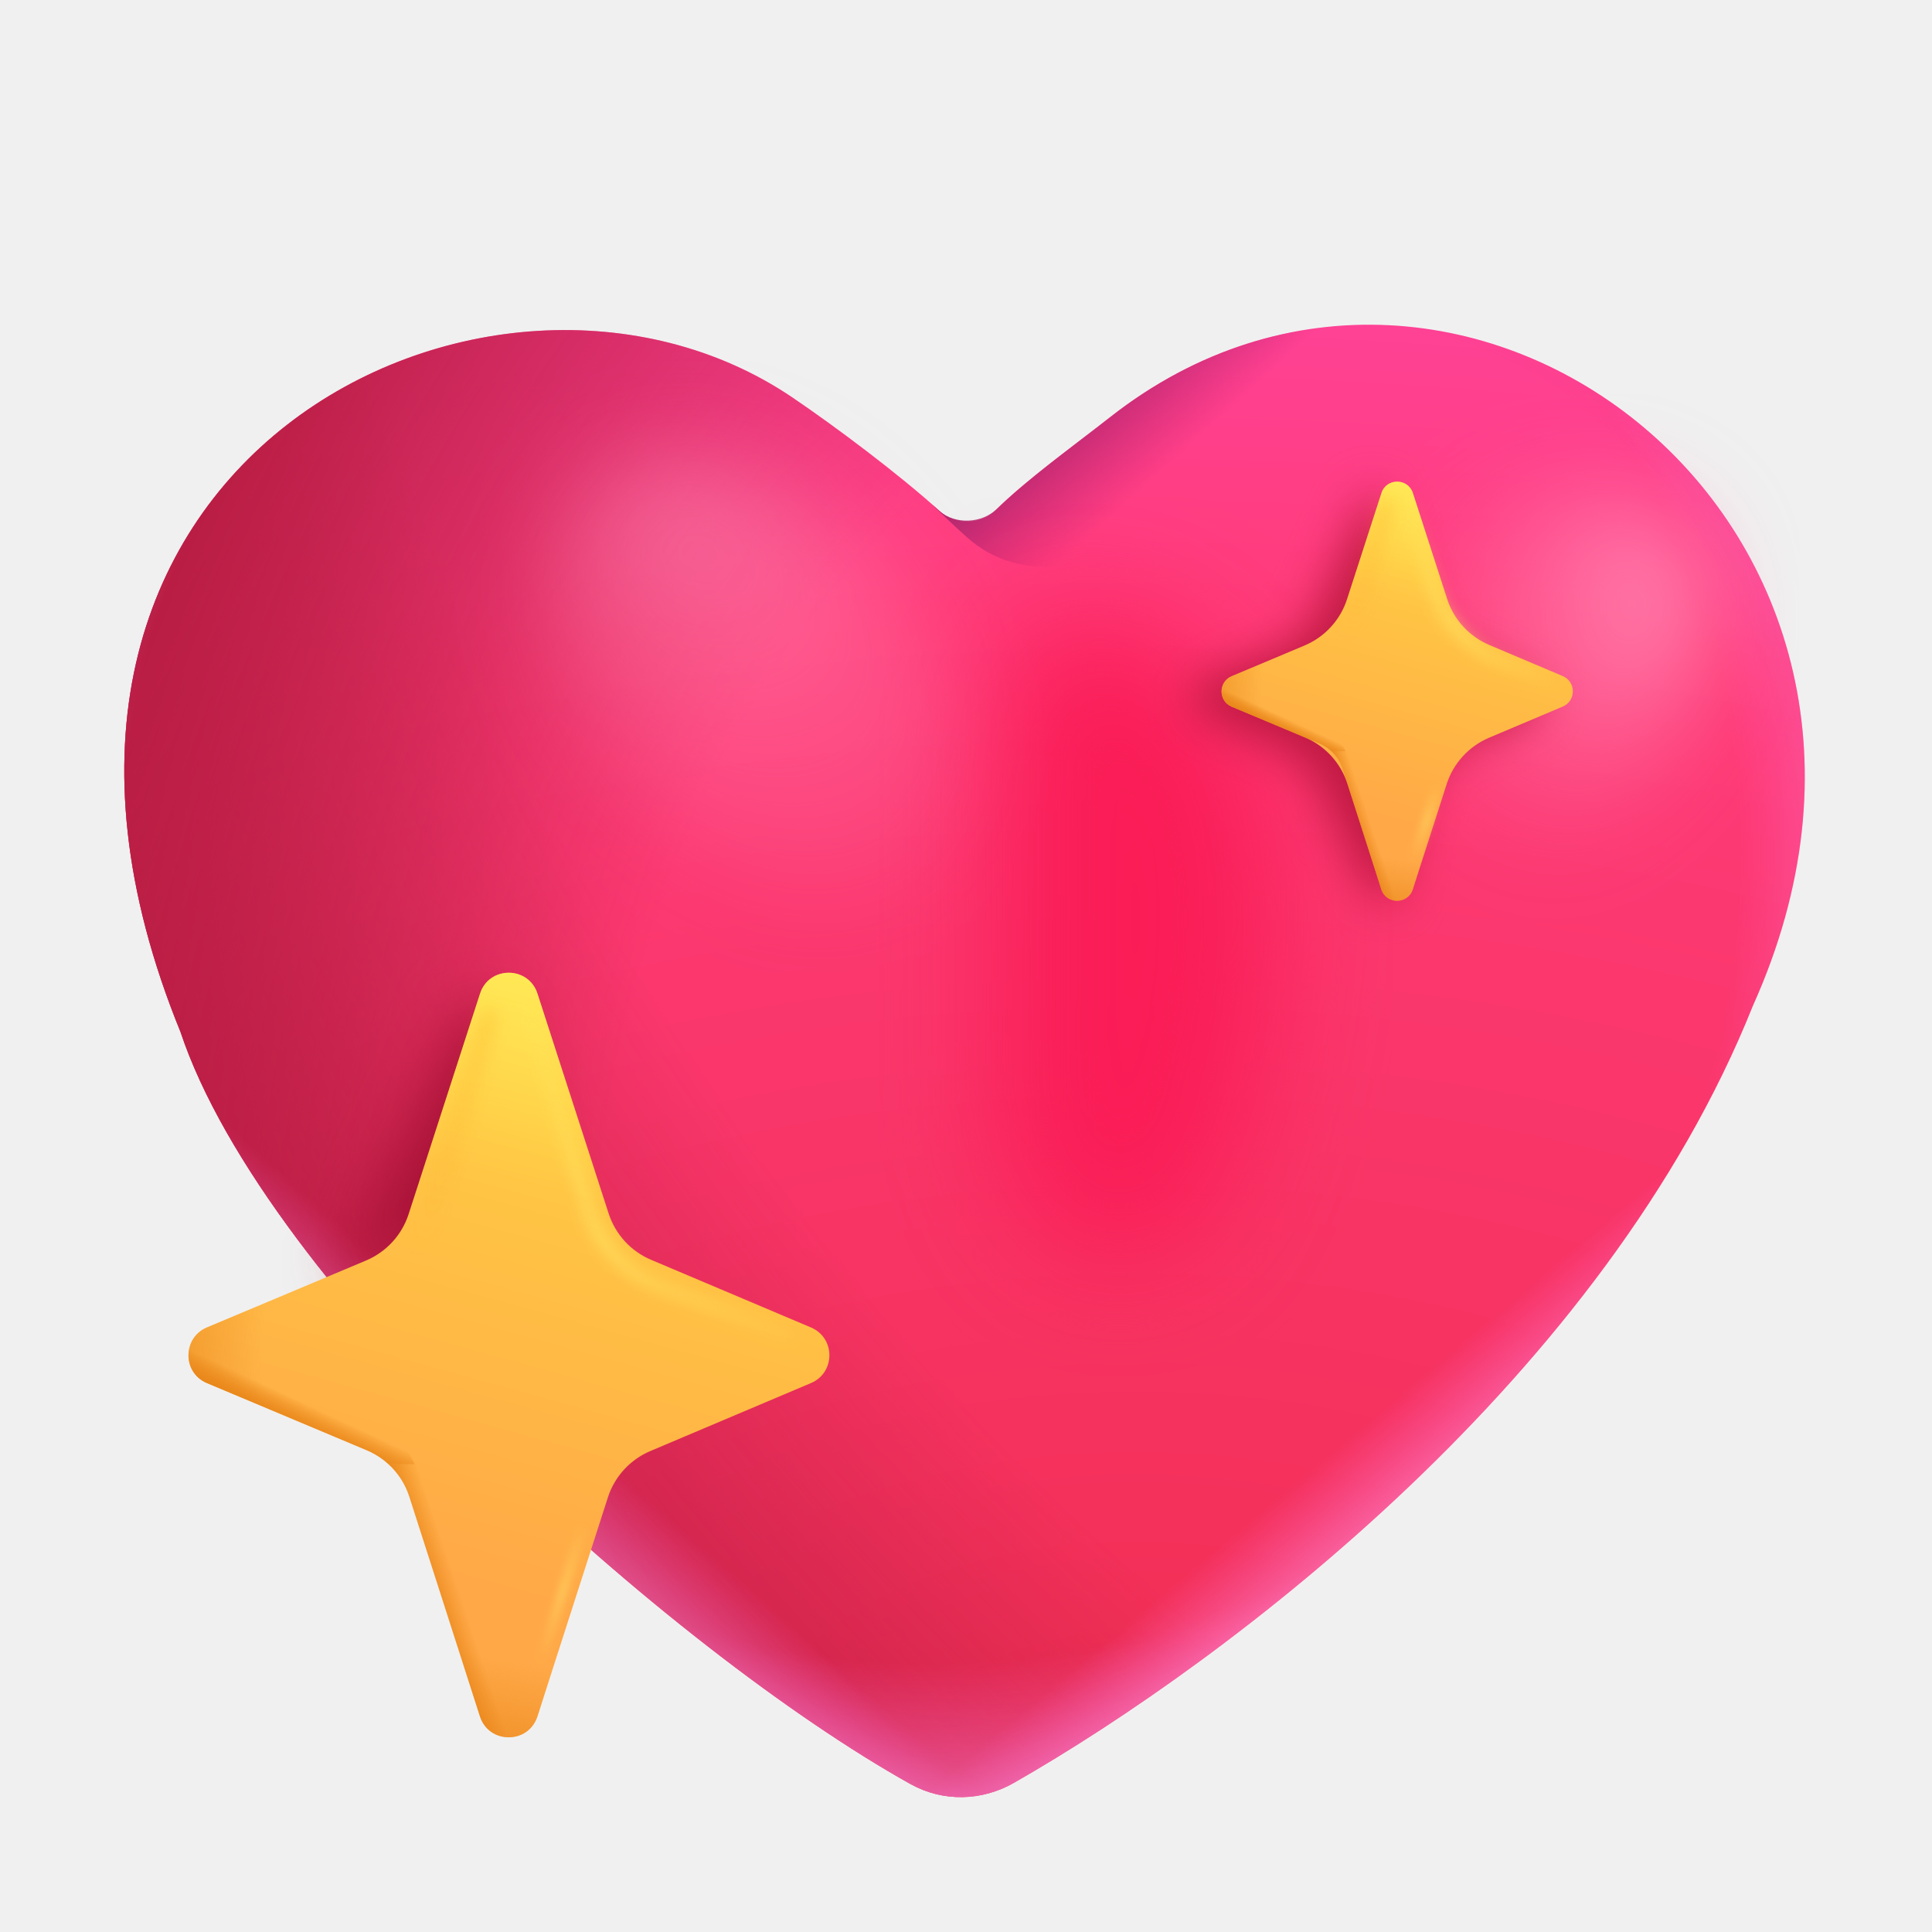
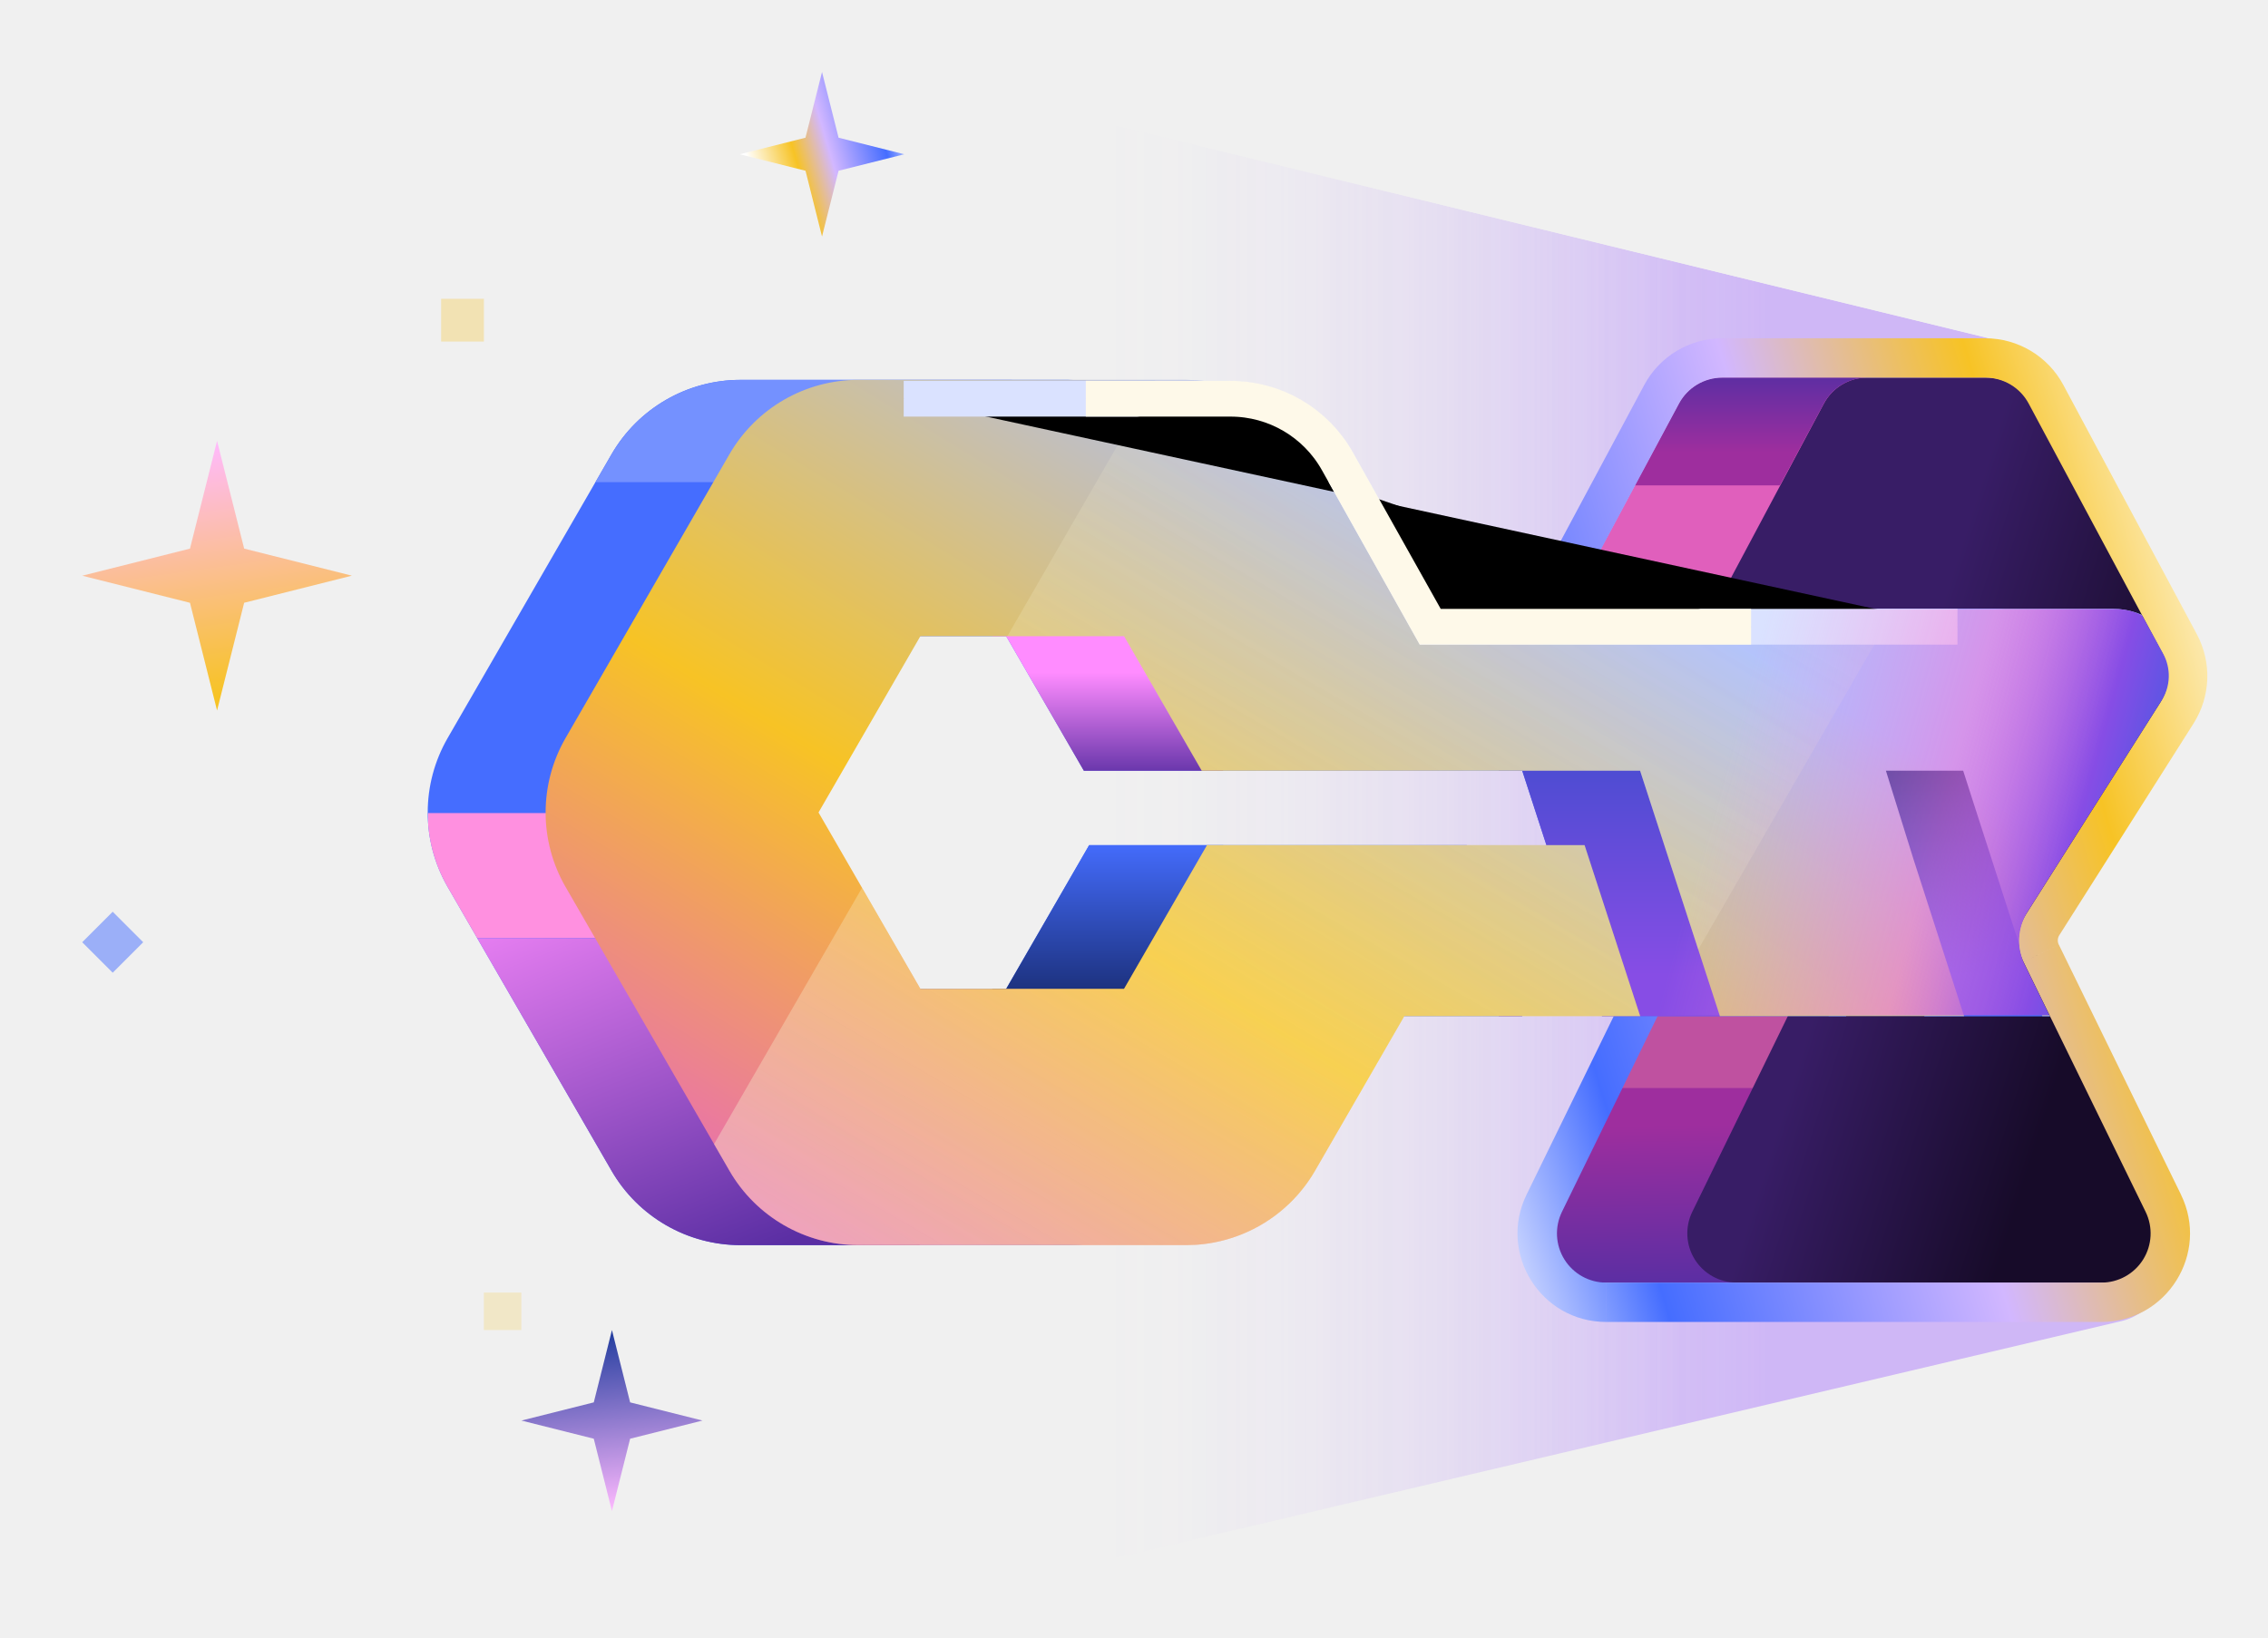
- <svg xmlns="http://www.w3.org/2000/svg" xmlns:xlink="http://www.w3.org/1999/xlink" fill="none" height="32" viewBox="0 0 32 32" width="32">
-   <filter id="a" color-interpolation-filters="sRGB" filterUnits="userSpaceOnUse" height="14.643" width="8.512" x="14.566" y="8.24">
-     <feFlood flood-opacity="0" result="BackgroundImageFix" />
-     <feBlend in="SourceGraphic" in2="BackgroundImageFix" mode="normal" result="shape" />
-     <feGaussianBlur result="effect1_foregroundBlur_6994_5077" stdDeviation="1" />
-   </filter>
-   <filter id="b" color-interpolation-filters="sRGB" filterUnits="userSpaceOnUse" height="10.102" width="10.174" x="19.62" y="6.53">
-     <feFlood flood-opacity="0" result="BackgroundImageFix" />
-     <feBlend in="SourceGraphic" in2="BackgroundImageFix" mode="normal" result="shape" />
-     <feGaussianBlur result="effect1_foregroundBlur_6994_5077" stdDeviation=".75" />
-   </filter>
-   <filter id="c" color-interpolation-filters="sRGB" filterUnits="userSpaceOnUse" height="10.401" width="9.865" x="7.535" y="5.987">
-     <feFlood flood-opacity="0" result="BackgroundImageFix" />
-     <feBlend in="SourceGraphic" in2="BackgroundImageFix" mode="normal" result="shape" />
-     <feGaussianBlur result="effect1_foregroundBlur_6994_5077" stdDeviation=".75" />
-   </filter>
-   <filter id="d" color-interpolation-filters="sRGB" filterUnits="userSpaceOnUse" height="6.494" width="5.277" x="4.676" y="15.605">
-     <feFlood flood-opacity="0" result="BackgroundImageFix" />
-     <feBlend in="SourceGraphic" in2="BackgroundImageFix" mode="normal" result="shape" />
-     <feGaussianBlur result="effect1_foregroundBlur_6994_5077" stdDeviation=".5" />
-   </filter>
-   <filter id="e" color-interpolation-filters="sRGB" filterUnits="userSpaceOnUse" height="5.959" width="4.944" x="8.469" y="16.482">
-     <feFlood flood-opacity="0" result="BackgroundImageFix" />
-     <feBlend in="SourceGraphic" in2="BackgroundImageFix" mode="normal" result="shape" />
-     <feGaussianBlur result="effect1_foregroundBlur_6994_5077" stdDeviation=".125" />
-   </filter>
-   <filter id="f" color-interpolation-filters="sRGB" filterUnits="userSpaceOnUse" height="3.994" width="1.494" x="8.335" y="25.145">
-     <feFlood flood-opacity="0" result="BackgroundImageFix" />
-     <feBlend in="SourceGraphic" in2="BackgroundImageFix" mode="normal" result="shape" />
-     <feGaussianBlur result="effect1_foregroundBlur_6994_5077" stdDeviation=".075" />
-   </filter>
-   <filter id="g" color-interpolation-filters="sRGB" filterUnits="userSpaceOnUse" height="5.059" width="2.013" x="6.466" y="16.432">
-     <feFlood flood-opacity="0" result="BackgroundImageFix" />
-     <feBlend in="SourceGraphic" in2="BackgroundImageFix" mode="normal" result="shape" />
-     <feGaussianBlur result="effect1_foregroundBlur_6994_5077" stdDeviation=".15" />
-   </filter>
-   <filter id="h" color-interpolation-filters="sRGB" filterUnits="userSpaceOnUse" height="8.319" width="7.318" x="18.942" y="7.361">
-     <feFlood flood-opacity="0" result="BackgroundImageFix" />
-     <feBlend in="SourceGraphic" in2="BackgroundImageFix" mode="normal" result="shape" />
-     <feGaussianBlur result="effect1_foregroundBlur_6994_5077" stdDeviation=".375" />
-   </filter>
-   <filter id="i" color-interpolation-filters="sRGB" filterUnits="userSpaceOnUse" height="3.537" width="2.981" x="23.028" y="8.048">
-     <feFlood flood-opacity="0" result="BackgroundImageFix" />
-     <feBlend in="SourceGraphic" in2="BackgroundImageFix" mode="normal" result="shape" />
-     <feGaussianBlur result="effect1_foregroundBlur_6994_5077" stdDeviation=".125" />
-   </filter>
-   <filter id="j" color-interpolation-filters="sRGB" filterUnits="userSpaceOnUse" height="2.37" width=".999" x="23" y="12.841">
-     <feFlood flood-opacity="0" result="BackgroundImageFix" />
-     <feBlend in="SourceGraphic" in2="BackgroundImageFix" mode="normal" result="shape" />
-     <feGaussianBlur result="effect1_foregroundBlur_6994_5077" stdDeviation=".075" />
-   </filter>
-   <filter id="k" color-interpolation-filters="sRGB" filterUnits="userSpaceOnUse" height="3.089" width="1.419" x="21.908" y="7.998">
-     <feFlood flood-opacity="0" result="BackgroundImageFix" />
-     <feBlend in="SourceGraphic" in2="BackgroundImageFix" mode="normal" result="shape" />
-     <feGaussianBlur result="effect1_foregroundBlur_6994_5077" stdDeviation=".15" />
-   </filter>
-   <radialGradient id="l" cx="0" cy="0" gradientTransform="matrix(0 -32.5418 55.321 0 18.8004 29.3301)" gradientUnits="userSpaceOnUse" r="1">
-     <stop offset="0" stop-color="#f12e52" />
-     <stop offset=".596" stop-color="#ff3b79" />
-     <stop offset="1" stop-color="#ff4ec6" />
-   </radialGradient>
-   <radialGradient id="m" cx="0" cy="0" gradientTransform="matrix(-20.91728 15.77032 -29.53931 -39.18007 22.8833 11.734)" gradientUnits="userSpaceOnUse" r="1">
-     <stop offset=".483" stop-color="#b91d43" stop-opacity="0" />
-     <stop offset=".834" stop-color="#b91d43" />
-   </radialGradient>
-   <radialGradient id="n" cx="0" cy="0" gradientTransform="matrix(-21.16539 -8.267791 11.68768 -29.92024 19.8587 18.1521)" gradientUnits="userSpaceOnUse" r="1">
-     <stop offset=".41" stop-color="#b91d43" stop-opacity="0" />
-     <stop offset=".834" stop-color="#b91d43" />
-   </radialGradient>
-   <radialGradient id="o" cx="0" cy="0" gradientTransform="matrix(0 19.7764 -19.7764 0 15.4272 14.1836)" gradientUnits="userSpaceOnUse" r="1">
-     <stop offset=".671" stop-color="#ff7af2" stop-opacity="0" />
-     <stop offset=".934" stop-color="#ffbce6" />
-   </radialGradient>
-   <linearGradient id="p">
-     <stop offset=".694" stop-color="#ff7af2" stop-opacity="0" />
-     <stop offset=".934" stop-color="#ffbce6" />
-   </linearGradient>
-   <linearGradient id="q" gradientUnits="userSpaceOnUse" x1="17.61" x2="25.613" xlink:href="#p" y1="16.499" y2="26.023" />
-   <linearGradient id="r" gradientUnits="userSpaceOnUse" x1="16.618" x2="7.226" xlink:href="#p" y1="16.895" y2="27.478" />
-   <linearGradient id="s" gradientUnits="userSpaceOnUse" x1="19.688" x2="16.881" y1="9.719" y2="6.636">
-     <stop offset=".41" stop-color="#c12372" stop-opacity="0" />
-     <stop offset=".834" stop-color="#b5286e" />
-   </linearGradient>
-   <linearGradient id="t">
-     <stop offset="0" stop-color="#ff93ba" />
-     <stop offset="1" stop-color="#ff73a6" stop-opacity="0" />
-   </linearGradient>
-   <radialGradient id="u" cx="0" cy="0" gradientTransform="matrix(-6.138693 -.3458932 .2335628 -4.145125 28.8912 12.4609)" gradientUnits="userSpaceOnUse" r="1" xlink:href="#t" />
-   <radialGradient id="v" cx="0" cy="0" gradientTransform="matrix(-8.846085 -.2625457 .1772828 -5.97328 14.9214 11.9599)" gradientUnits="userSpaceOnUse" r="1" xlink:href="#t" />
-   <linearGradient id="w">
-     <stop offset="0" stop-color="#ffd542" />
-     <stop offset="1" stop-color="#ffa847" />
-   </linearGradient>
-   <linearGradient id="x" gradientUnits="userSpaceOnUse" x1="9.394" x2="6.676" xlink:href="#w" y1="16.11" y2="25.907" />
-   <linearGradient id="y">
-     <stop offset=".458" stop-color="#e88518" stop-opacity="0" />
-     <stop offset="1" stop-color="#e88518" />
-   </linearGradient>
-   <linearGradient id="z" gradientUnits="userSpaceOnUse" x1="7.519" x2="6.75" xlink:href="#y" y1="25.345" y2="29.583" />
-   <linearGradient id="A">
-     <stop offset=".362" stop-color="#e88518" stop-opacity="0" />
-     <stop offset="1" stop-color="#e88518" />
-   </linearGradient>
-   <linearGradient id="B" gradientUnits="userSpaceOnUse" x1="5.832" x2="1.597" xlink:href="#A" y1="24.376" y2="24.263" />
-   <linearGradient id="C">
-     <stop offset="0" stop-color="#ffff6b" />
-     <stop offset="1" stop-color="#ffff6b" stop-opacity="0" />
-   </linearGradient>
-   <radialGradient id="D" cx="0" cy="0" gradientTransform="matrix(-1.715301 6.968751 -19.25411 -4.739242 10.1443 12.6259)" gradientUnits="userSpaceOnUse" r="1" xlink:href="#C" />
-   <linearGradient id="E">
-     <stop offset=".782" stop-color="#e88518" stop-opacity="0" />
-     <stop offset="1" stop-color="#e88518" />
-   </linearGradient>
-   <linearGradient id="F" gradientUnits="userSpaceOnUse" x1="7.441" x2="6.427" xlink:href="#E" y1="22.298" y2="24.464" />
-   <linearGradient id="G">
-     <stop offset=".776" stop-color="#e88518" stop-opacity="0" />
-     <stop offset="1" stop-color="#e88518" />
-   </linearGradient>
-   <linearGradient id="H" gradientUnits="userSpaceOnUse" x1="9.615" x2="7.498" xlink:href="#G" y1="26.891" y2="27.601" />
-   <linearGradient id="I">
-     <stop offset="0" stop-color="#fff270" stop-opacity="0" />
-     <stop offset=".548" stop-color="#fff270" />
-     <stop offset="1" stop-color="#fff270" stop-opacity="0" />
-   </linearGradient>
-   <radialGradient id="J" cx="0" cy="0" gradientTransform="matrix(5.718749 5.359379 -4.582654 4.889941 8.12869 16.7822)" gradientUnits="userSpaceOnUse" r="1" xlink:href="#I" />
-   <linearGradient id="K">
-     <stop offset="0" stop-color="#fff270" stop-opacity="0" />
-     <stop offset=".495" stop-color="#fff270" stop-opacity=".6" />
-     <stop offset="1" stop-color="#fff270" stop-opacity="0" />
-   </linearGradient>
-   <linearGradient id="L" gradientUnits="userSpaceOnUse" x1="9.066" x2="8.205" xlink:href="#K" y1="27.485" y2="26.078" />
-   <linearGradient id="M">
-     <stop offset="0" stop-color="#ff8a09" stop-opacity=".6" />
-     <stop offset="1" stop-color="#ff8a09" stop-opacity="0" />
-   </linearGradient>
-   <linearGradient id="N" gradientUnits="userSpaceOnUse" x1="8.004" x2="9.683" xlink:href="#M" y1="16.454" y2="18.896" />
-   <linearGradient id="O" gradientUnits="userSpaceOnUse" x1="23.671" x2="22.181" xlink:href="#w" y1="7.979" y2="13.349" />
-   <linearGradient id="P" gradientUnits="userSpaceOnUse" x1="22.643" x2="22.221" xlink:href="#y" y1="13.041" y2="15.364" />
-   <linearGradient id="Q" gradientUnits="userSpaceOnUse" x1="21.718" x2="19.398" xlink:href="#A" y1="12.51" y2="12.448" />
-   <radialGradient id="R" cx="0" cy="0" gradientTransform="matrix(-.9401213 3.81943 -10.55283 -2.597491 24.0819 6.06984)" gradientUnits="userSpaceOnUse" r="1" xlink:href="#C" />
-   <linearGradient id="S" gradientUnits="userSpaceOnUse" x1="22.6" x2="22.045" xlink:href="#E" y1="11.371" y2="12.558" />
-   <linearGradient id="T" gradientUnits="userSpaceOnUse" x1="23.792" x2="22.632" xlink:href="#G" y1="13.888" y2="14.277" />
-   <radialGradient id="U" cx="0" cy="0" gradientTransform="matrix(3.134325 2.937362 -2.511657 2.680075 22.9772 8.34778)" gradientUnits="userSpaceOnUse" r="1" xlink:href="#I" />
-   <linearGradient id="V" gradientUnits="userSpaceOnUse" x1="23.491" x2="23.019" xlink:href="#K" y1="14.214" y2="13.443" />
-   <linearGradient id="W" gradientUnits="userSpaceOnUse" x1="22.909" x2="23.829" xlink:href="#M" y1="8.168" y2="9.506" />
-   <path d="m15.084 29.551c.535.298 1.179.282 1.71-.022 3.579-2.046 9.797-6.754 12.239-12.869 3.585-7.963-4.832-14.32-10.65-9.748-.607.477-1.369 1.022-1.895 1.539-.238.234-.657.258-.903.033-.69-.628-1.769-1.433-2.462-1.902-4.96-3.356-13.984 1.068-10.134 10.508 1.41 4.237 8.129 10.248 12.094 12.461z" fill="url(#l)" />
-   <path d="m15.084 29.551c.535.298 1.179.282 1.71-.022 3.579-2.046 9.797-6.754 12.239-12.869 3.585-7.963-4.832-14.32-10.65-9.748-.607.477-1.369 1.022-1.895 1.539-.238.234-.657.258-.903.033-.69-.628-1.769-1.433-2.462-1.902-4.96-3.356-13.984 1.068-10.134 10.508 1.41 4.237 8.129 10.248 12.094 12.461z" fill="url(#m)" />
-   <path d="m15.084 29.551c.535.298 1.179.282 1.71-.022 3.579-2.046 9.797-6.754 12.239-12.869 3.585-7.963-4.832-14.32-10.65-9.748-.607.477-1.369 1.022-1.895 1.539-.238.234-.657.258-.903.033-.69-.628-1.769-1.433-2.462-1.902-4.96-3.356-13.984 1.068-10.134 10.508 1.41 4.237 8.129 10.248 12.094 12.461z" fill="url(#n)" />
-   <path d="m15.084 29.551c.535.298 1.179.282 1.71-.022 3.579-2.046 9.797-6.754 12.239-12.869 3.585-7.963-4.832-14.32-10.65-9.748-.607.477-1.369 1.022-1.895 1.539-.238.234-.657.258-.903.033-.69-.628-1.769-1.433-2.462-1.902-4.96-3.356-13.984 1.068-10.134 10.508 1.41 4.237 8.129 10.248 12.094 12.461z" fill="url(#o)" />
-   <path d="m15.084 29.551c.535.298 1.179.282 1.71-.022 3.579-2.046 9.797-6.754 12.239-12.869 3.585-7.963-4.832-14.32-10.65-9.748-.607.477-1.369 1.022-1.895 1.539-.238.234-.657.258-.903.033-.69-.628-1.769-1.433-2.462-1.902-4.96-3.356-13.984 1.068-10.134 10.508 1.41 4.237 8.129 10.248 12.094 12.461z" fill="url(#q)" />
-   <path d="m15.084 29.551c.535.298 1.179.282 1.71-.022 3.579-2.046 9.797-6.754 12.239-12.869 3.585-7.963-4.832-14.32-10.65-9.748-.607.477-1.369 1.022-1.895 1.539-.238.234-.657.258-.903.033-.69-.628-1.769-1.433-2.462-1.902-4.96-3.356-13.984 1.068-10.134 10.508 1.41 4.237 8.129 10.248 12.094 12.461z" fill="url(#r)" />
-   <path d="m16.013 8.896c.892.808 2.267.573 3.021-.365 1.144-1.426 2.766-2.893 4.915-3.03-1.825-.351-3.813.035-5.565 1.412-.151.118-.311.241-.475.366-.484.371-1.001.766-1.392 1.146-.253.246-.698.271-.96.035-.039-.035-.08-.071-.121-.108.149.151.352.341.577.545z" fill="url(#s)" />
-   <g filter="url(#a)">
-     <path d="m16.566 12.119v6.19c0 2.715 2.871 3.621 3.744 1.051.747-2.2 1.066-4.57.423-6.638-.435-1.4-1.485-2.167-2.472-2.435-1.038-.282-1.695.756-1.695 1.832z" fill="#fa1c56" />
+ <svg xmlns="http://www.w3.org/2000/svg" viewBox="0 0 72 52">
+   <g clip-path="url(#pr-a)">
+     <g opacity=".8">
+       <mask id="pr-c" style="mask-type:alpha" maskUnits="userSpaceOnUse" x="32" y="3" width="38" height="48">
+         <path d="M32.984 50.048V3.388l30.835 7.515-.242 18.935 5.393 9.647a1.718 1.718 0 0 1-1.113 2.512z" fill="url(#pr-b)" />
+       </mask>
+       <g mask="url(#pr-c)">
+         <path opacity=".5" d="M32.984 50.048V3.388l30.835 7.52-.242 18.93 4.918 9.657a1.718 1.718 0 0 1-1.137 2.452z" fill="url(#pr-d)" />
+       </g>
+     </g>
+     <path d="M68.95 20.58a1.56 1.56 0 0 1-.044 1.639l-4.198 6.427a1.56 1.56 0 0 0-.076 1.58l4.311 8.214a1.562 1.562 0 0 1-1.383 2.288H50.144a1.562 1.562 0 0 1-1.383-2.288l4.34-8.273a1.56 1.56 0 0 0-.06-1.556l-3.926-6.254a1.56 1.56 0 0 1-.056-1.564l4.244-7.974c.27-.51.8-.828 1.378-.828h8.383c.556 0 1.07.297 1.35.778z" fill="url(#pr-e)" />
+     <path d="M59.278 11.99c-.577 0-1.107.318-1.378.827L53.646 20.8a1.56 1.56 0 0 0 .037 1.535l3.673 6.148c.27.453.294 1.013.063 1.487l-4.162 8.508a1.56 1.56 0 0 0 1.388 2.248h-4.568a1.562 1.562 0 0 1-1.4-2.255l4.236-8.552a1.56 1.56 0 0 0-.066-1.505l-3.749-6.165a1.56 1.56 0 0 1-.04-1.55L53.3 12.81c.273-.505.8-.82 1.375-.82z" fill="#e05fbc" />
+     <mask id="pr-f" style="mask-type:alpha" maskUnits="userSpaceOnUse" x="48" y="11" width="12" height="30">
+       <path d="M59.275 11.99c-.575 0-1.104.316-1.376.823l-4.248 7.924a1.56 1.56 0 0 0 .037 1.543l3.947 6.566c.272.453.296 1.014.064 1.49l-3.975 8.142a1.562 1.562 0 0 0 1.403 2.248h-4.984a1.562 1.562 0 0 1-1.383-2.288l4.27-8.135a1.56 1.56 0 0 0-.043-1.526l-3.9-6.533a1.56 1.56 0 0 1-.034-1.54l4.247-7.892c.272-.506.8-.822 1.375-.822z" fill="#b78900" />
+     </mask>
+     <g mask="url(#pr-f)">
+       <path fill="url(#pr-g)" d="M46.616 11.177h14.709v4.236H46.616z" />
+       <path fill="#ff6bd5" d="M46.616 20.896h14.709v9.307H46.616z" />
+       <path fill="url(#pr-h)" d="M46.616 29.829h14.709v11.68H46.616z" />
+       <path fill="#bf51a0" d="M46.616 29.829h14.709v4.72H46.616z" />
+     </g>
+     <mask id="pr-j" style="mask-type:alpha" maskUnits="userSpaceOnUse" x="47" y="10" width="24" height="32">
+       <mask id="pr-i" maskUnits="userSpaceOnUse" x="46.878" y="9.991" width="24" height="32" fill="#000">
+         <path fill="#fff" d="M46.878 9.991h24v32h-24z" />
+         <path d="M68.641 20.729a1.56 1.56 0 0 1-.058 1.573l-4.261 6.722a1.56 1.56 0 0 0-.084 1.522l3.877 7.934a1.562 1.562 0 0 1-1.403 2.248H50.989a1.562 1.562 0 0 1-1.403-2.248l3.878-7.937a1.56 1.56 0 0 0-.085-1.521l-4.258-6.72a1.56 1.56 0 0 1-.058-1.573l4.238-7.913a1.56 1.56 0 0 1 1.376-.825h8.35a1.56 1.56 0 0 1 1.376.825z" />
+       </mask>
+       <path d="m64.403 12.816 1.102-.59zm-15.282 9.486-1.056.669zm4.258 6.72-1.055.668zm14.736 9.458-1.123.549zm-3.793-9.456 1.055.67zm-.084 1.522 1.122-.548zm4.345-8.244-1.055-.669zm0 0-1.055-.669-4.261 6.722 1.055.67 1.055.668 4.261-6.722zm-4.345 8.244-1.123.549 3.877 7.934 1.123-.549 1.122-.548-3.877-7.934zm2.474 10.182v-1.25H50.989v2.499h15.723zM49.585 38.48l1.123.549 3.877-7.938-1.122-.548-1.123-.548-3.877 7.937zm3.793-9.458 1.056-.67-4.259-6.719-1.055.67-1.056.668 4.26 6.72zm-4.316-8.293 1.101.59 4.238-7.913-1.101-.59-1.102-.59-4.237 7.913zm5.614-8.738v1.25h8.35v-2.5h-8.35zm9.726.825-1.101.59 4.238 7.913 1.101-.59 1.101-.59-4.237-7.913zm-1.376-.825v1.25c.115 0 .22.063.275.165l1.101-.59 1.102-.59a2.81 2.81 0 0 0-2.478-1.484zm-9.726.825 1.101.59a.31.31 0 0 1 .275-.165v-2.5a2.81 2.81 0 0 0-2.478 1.485zm-4.18 9.486 1.055-.669a.31.31 0 0 1-.012-.314l-1.1-.59-1.102-.59a2.81 2.81 0 0 0 .103 2.832zm4.343 8.241 1.122.549a2.81 2.81 0 0 0-.151-2.74l-1.056.67-1.055.668a.31.31 0 0 1 .017.305zm-2.475 10.185v-1.25a.312.312 0 0 1-.28-.45l-1.123-.548-1.122-.548c-.913 1.867.447 4.045 2.525 4.045zm17.126-2.248-1.123.549a.312.312 0 0 1-.28.45v2.498c2.078 0 3.438-2.178 2.525-4.045zm-3.793-9.456-1.055-.669a2.81 2.81 0 0 0-.152 2.74l1.123-.549 1.122-.548a.31.31 0 0 1 .017-.305zm4.261-6.722 1.055.67a2.81 2.81 0 0 0 .104-2.833l-1.101.59-1.102.59a.31.31 0 0 1-.011.314z" fill="#d7a613" mask="url(#pr-i)" />
+     </mask>
+     <g mask="url(#pr-j)">
+       <path d="M69.678 44.54H44.635V8.123H61.04l13.465 6.603z" fill="url(#pr-k)" />
+     </g>
  </g>
-   <g filter="url(#b)">
-     <ellipse cx="24.707" cy="11.581" fill="url(#u)" rx="4.158" ry="2.861" transform="matrix(.7170311 -.6970412 .6970412 .7170311 -1.081288 20.49885)" />
+   <mask id="pr-l" style="mask-type:alpha" maskUnits="userSpaceOnUse" x="5" y="10" width="64" height="31">
+     <path d="m64.27 30.617 2.028 4.151-24.71 5.921H5.09V10.931l52.894-.135 7.973 5.139 1.716 2.997.999 1.828a1.46 1.46 0 0 1-.049 1.482l-4.26 6.716a1.7 1.7 0 0 0-.093 1.66" fill="#d9d9d9" />
+   </mask>
+   <g mask="url(#pr-l)">
+     <g clip-path="url(#pr-m)">
+       <path d="M34.228 12.072a4.73 4.73 0 0 1 3.778 2.352l2.832 4.906h22.48c1.06 0 1.991.707 2.276 1.73l2.151 7.742a2.732 2.732 0 0 1-2.632 3.464h-4.02l-2.25-6.973-.263-.82h-2.452l.879 2.821 1.603 4.972h-7.742l-.007.004v-.004h-.003l-1.765-5.43-.768-2.363H34.41l-2.467-4.272h-6.466l-3.233 5.598 3.234 5.6h6.464l2.635-4.563h11.986l1.765 5.43H40.84l-2.833 4.908a4.73 4.73 0 0 1-3.779 2.353l-.314.01H23.507a4.73 4.73 0 0 1-4.093-2.363l-5.203-9.011a4.73 4.73 0 0 1 0-4.727l5.203-9.012a4.73 4.73 0 0 1 4.093-2.362h10.406z" fill="#456dff" />
+       <mask id="pr-n" style="mask-type:alpha" maskUnits="userSpaceOnUse" x="13" y="12" width="55" height="28">
+         <path d="M34.227 12.073a4.73 4.73 0 0 1 3.778 2.353l2.831 4.904h22.48c1.062 0 1.993.708 2.277 1.73l2.152 7.743a2.733 2.733 0 0 1-2.633 3.464h-4.02l-2.249-6.974-.263-.82h-2.453l.88 2.822 1.603 4.972h-7.742l-.007.003-.001-.003h-.002l-1.766-5.43h.001l-.768-2.363H34.408l-2.466-4.272h-6.467l-3.232 5.599 3.233 5.6h6.465l2.635-4.564H46.56l1.766 5.43h-7.488l-2.834 4.909a4.73 4.73 0 0 1-3.778 2.352l-.314.011H23.506a4.73 4.73 0 0 1-4.092-2.363l-5.204-9.012a4.73 4.73 0 0 1 0-4.727l5.204-9.011a4.73 4.73 0 0 1 4.092-2.363h10.407z" fill="#f7c325" />
+       </mask>
+       <g mask="url(#pr-n)">
+         <path fill="#7491ff" d="M15.134 8.826h16.987v6.484H15.134z" />
+         <path fill="#ff90e0" d="M12.211 25.818h16.987v3.971H12.211z" />
+         <path transform="matrix(1 0 0 -1 31.502 25.268)" fill="url(#pr-o)" d="M0 0h7.329v5.861H0z" />
+         <path transform="matrix(1 0 0 -1 58.052 33.11)" fill="url(#pr-p)" d="M0 0h7.329v10.979H0z" />
+         <path transform="matrix(1 0 0 -1 47.577 33.11)" fill="url(#pr-q)" d="M0 0h8.475v10.979H0z" />
+         <path fill="url(#pr-r)" d="M31.502 25.268h7.329v7.197h-7.329z" />
+         <path transform="matrix(1 0 0 -1 12.211 40.202)" fill="url(#pr-s)" d="M0 0h16.987v10.412H0z" />
+       </g>
+       <path d="M37.97 12.072a4.73 4.73 0 0 1 3.778 2.352l2.832 4.906h22.48c1.06 0 1.993.707 2.277 1.73l2.151 7.742a2.733 2.733 0 0 1-2.632 3.464h-4.02l-2.25-6.973-.263-.82H59.87l.879 2.821 1.603 4.972H54.61l-.007.004v-.004H54.6l-1.766-5.43-.768-2.363H38.151l-2.466-4.272h-6.467l-3.233 5.598 3.234 5.6h6.465l2.634-4.563h11.986l1.765 5.43h-7.488l-2.833 4.908a4.73 4.73 0 0 1-3.778 2.353l-.315.01H27.25a4.73 4.73 0 0 1-4.093-2.363l-5.203-9.011a4.73 4.73 0 0 1 0-4.727l5.203-9.012a4.73 4.73 0 0 1 4.093-2.362h10.406z" fill="url(#pr-t)" />
+       <mask id="pr-u" style="mask-type:alpha" maskUnits="userSpaceOnUse" x="17" y="12" width="55" height="28">
+         <path d="M37.97 12.073a4.73 4.73 0 0 1 3.779 2.353l2.83 4.904h22.48c1.061 0 1.992.708 2.276 1.73l2.153 7.743a2.733 2.733 0 0 1-2.633 3.464h-4.02l-2.25-6.974-.263-.82H59.87l.879 2.822 1.603 4.972H54.61l-.007.003-.001-.003H54.6l-1.766-5.43h.002l-.768-2.363H38.15l-2.466-4.272h-6.467l-3.232 5.599 3.233 5.6h6.465l2.635-4.564h11.985l1.765 5.43h-7.486l-2.834 4.909a4.73 4.73 0 0 1-3.779 2.352l-.314.011H27.25a4.73 4.73 0 0 1-4.093-2.363l-5.203-9.012a4.73 4.73 0 0 1 0-4.727l5.203-9.011a4.73 4.73 0 0 1 4.093-2.363h10.406z" fill="#f7c325" />
+       </mask>
+       <g mask="url(#pr-u)">
+         <path opacity=".4" transform="rotate(30 44.554 -1.578)" fill="url(#pr-v)" d="M44.554-1.578h23.969v49.4H44.554z" />
+       </g>
+     </g>
+     <path d="M28.689 12.661h10.328c1.438 0 2.765.777 3.468 2.032l2.92 5.209h16.737" stroke="#dae2ff" stroke-width="1.136" />
+     <path d="M55.59 19.902H45.404l-2.945-5.254a3.89 3.89 0 0 0-3.392-1.987H34.47" stroke="#fef9e9" stroke-width="1.136" />
+     <path d="M52.697 19.34H67.16c.682 0 1.31.373 1.638.97l3.234 5.908-2.702 6.02H52.697z" fill="url(#pr-w)" />
  </g>
-   <g filter="url(#c)">
-     <ellipse cx="12.467" cy="11.187" fill="url(#v)" fill-opacity=".5" rx="4.158" ry="2.861" transform="matrix(-.6287098 -.77764 .77764 -.6287098 11.6056 27.91578)" />
-   </g>
-   <g filter="url(#d)">
-     <path d="m8.953 20.244-.558-3.239c-.149-.462-.484-.516-.672-.203l-2.047 4.297z" fill="#a71135" />
-   </g>
-   <path d="m6.768 20.11c-.112.346-.369.626-.705.768l-2.635 1.108c-.408.172-.408.75 0 .922l2.647 1.113c.336.141.594.422.706.77l1.169 3.637c.149.463.803.463.952 0l1.166-3.625c.111-.346.368-.627.703-.769l2.661-1.126c.407-.172.407-.749 0-.921l-2.649-1.121c-.334-.141-.59-.421-.702-.766l-1.179-3.643c-.149-.461-.802-.461-.951 0z" fill="url(#x)" />
-   <path d="m6.768 20.11c-.112.346-.369.626-.705.768l-2.635 1.108c-.408.172-.408.75 0 .922l2.647 1.113c.336.141.594.422.706.77l1.169 3.637c.149.463.803.463.952 0l1.166-3.625c.111-.346.368-.627.703-.769l2.661-1.126c.407-.172.407-.749 0-.921l-2.649-1.121c-.334-.141-.59-.421-.702-.766l-1.179-3.643c-.149-.461-.802-.461-.951 0z" fill="url(#z)" />
-   <path d="m6.768 20.11c-.112.346-.369.626-.705.768l-2.635 1.108c-.408.172-.408.75 0 .922l2.647 1.113c.336.141.594.422.706.77l1.169 3.637c.149.463.803.463.952 0l1.166-3.625c.111-.346.368-.627.703-.769l2.661-1.126c.407-.172.407-.749 0-.921l-2.649-1.121c-.334-.141-.59-.421-.702-.766l-1.179-3.643c-.149-.461-.802-.461-.951 0z" fill="url(#B)" />
-   <path d="m6.768 20.11c-.112.346-.369.626-.705.768l-2.635 1.108c-.408.172-.408.75 0 .922l2.647 1.113c.336.141.594.422.706.77l1.169 3.637c.149.463.803.463.952 0l1.166-3.625c.111-.346.368-.627.703-.769l2.661-1.126c.407-.172.407-.749 0-.921l-2.649-1.121c-.334-.141-.59-.421-.702-.766l-1.179-3.643c-.149-.461-.802-.461-.951 0z" fill="url(#D)" />
-   <path d="m6.867 24.251h-.432c-.105-.096-.226-.174-.36-.231l-2.647-1.113c-.408-.172-.408-.75 0-.922l2.635-1.108c.335-.141.593-.421.705-.768l1.182-3.654c.149-.461.802-.461.951 0l1.179 3.643c.112.345.368.625.702.766l2.649 1.121c.407.172.407.749 0 .921l-7.224.43c-.128.054.465.461.66.914z" fill="url(#F)" />
-   <path d="m6.867 24.251h-.432c-.105-.096-.226-.174-.36-.231l-2.647-1.113c-.408-.172-.408-.75 0-.922l2.635-1.108c.335-.141.593-.421.705-.768l1.182-3.654c.149-.461.802-.461.951 0l1.179 3.643c.112.345.368.625.702.766l2.649 1.121c.407.172.407.749 0 .921l-7.224.43c-.128.054.465.461.66.914z" fill="url(#F)" />
-   <path d="m6.435 24.251c.158.145.278.33.345.539l1.169 3.637c.149.463.803.463.952 0l1.166-3.625c.069-.214.194-.404.358-.55z" fill="url(#H)" />
-   <g filter="url(#e)">
-     <path d="m8.769 16.782.967 3.24c.178.597.625 1.077 1.208 1.298l2.169.821" stroke="url(#J)" stroke-linecap="round" stroke-width=".1" />
-   </g>
-   <g filter="url(#f)">
-     <path d="m8.535 28.939 1.094-3.594" stroke="url(#L)" stroke-linecap="round" stroke-width=".1" />
-   </g>
-   <g filter="url(#g)">
-     <path d="m6.816 21.142 1.312-4.359" stroke="url(#N)" stroke-linecap="round" stroke-width=".1" />
-   </g>
-   <g filter="url(#h)">
-     <path d="m21.796 10.156c-.13.287-.364.513-.654.635l-1.282.539c-.224.094-.224.411 0 .505l1.303.548c.282.119.511.337.643.613l.832 1.742c.082.254.44.254.522 0l.305-1.516c.081-.405.358-.744.738-.905l1.139-.482c.223-.094.223-.41 0-.505l-1.214-.514c-.334-.141-.59-.421-.702-.766-.202-.624-.512-1.583-.567-1.751-.082-.253-.139-.253-.221 0z" fill="#c01942" />
-   </g>
-   <path d="m22.311 9.925c-.112.346-.369.626-.705.767l-1.205.507c-.224.094-.224.411 0 .505l1.211.509c.336.141.594.422.706.77l.561 1.746c.082.254.44.254.522 0l.56-1.741c.111-.346.368-.627.703-.769l1.22-.516c.223-.094.223-.41 0-.505l-1.214-.514c-.334-.141-.591-.421-.702-.766l-.566-1.751c-.082-.253-.44-.253-.521 0z" fill="url(#O)" />
-   <path d="m22.311 9.925c-.112.346-.369.626-.705.767l-1.205.507c-.224.094-.224.411 0 .505l1.211.509c.336.141.594.422.706.77l.561 1.746c.082.254.44.254.522 0l.56-1.741c.111-.346.368-.627.703-.769l1.22-.516c.223-.094.223-.41 0-.505l-1.214-.514c-.334-.141-.591-.421-.702-.766l-.566-1.751c-.082-.253-.44-.253-.521 0z" fill="url(#P)" />
-   <path d="m22.311 9.925c-.112.346-.369.626-.705.767l-1.205.507c-.224.094-.224.411 0 .505l1.211.509c.336.141.594.422.706.77l.561 1.746c.082.254.44.254.522 0l.56-1.741c.111-.346.368-.627.703-.769l1.22-.516c.223-.094.223-.41 0-.505l-1.214-.514c-.334-.141-.591-.421-.702-.766l-.566-1.751c-.082-.253-.44-.253-.521 0z" fill="url(#Q)" />
-   <path d="m22.311 9.925c-.112.346-.369.626-.705.767l-1.205.507c-.224.094-.224.411 0 .505l1.211.509c.336.141.594.422.706.77l.561 1.746c.082.254.44.254.522 0l.56-1.741c.111-.346.368-.627.703-.769l1.22-.516c.223-.094.223-.41 0-.505l-1.214-.514c-.334-.141-.591-.421-.702-.766l-.566-1.751c-.082-.253-.44-.253-.521 0z" fill="url(#R)" />
-   <path d="m22.286 12.441h-.237c-.057-.053-.124-.096-.197-.127l-1.451-.61c-.224-.094-.224-.411 0-.505l1.444-.607c.184-.077.325-.231.386-.421l.648-2.003c.082-.253.44-.253.521 0l.646 1.997c.061.189.202.343.385.42l1.452.614c.223.094.223.41 0 .505l-3.959.236c-.07.03.255.253.362.501z" fill="url(#S)" />
-   <path d="m22.286 12.441h-.237c-.057-.053-.124-.096-.197-.127l-1.451-.61c-.224-.094-.224-.411 0-.505l1.444-.607c.184-.077.325-.231.386-.421l.648-2.003c.082-.253.44-.253.521 0l.646 1.997c.061.189.202.343.385.42l1.452.614c.223.094.223.41 0 .505l-3.959.236c-.07.03.255.253.362.501z" fill="url(#S)" />
-   <path d="m22.049 12.441c.087.08.152.181.189.295l.641 1.993c.082.254.44.254.522 0l.639-1.987c.038-.117.106-.221.196-.302z" fill="url(#T)" />
-   <g filter="url(#i)">
-     <path d="m23.328 8.348.402 1.347c.178.597.625 1.077 1.208 1.298l.771.292" stroke="url(#U)" stroke-linecap="round" stroke-width=".1" />
-   </g>
-   <g filter="url(#j)">
-     <path d="m23.2 15.01.599-1.97" stroke="url(#V)" stroke-linecap="round" stroke-width=".1" />
-   </g>
-   <g filter="url(#k)">
-     <path d="m22.258 10.737.719-2.389" stroke="url(#W)" stroke-linecap="round" stroke-width=".1" />
-   </g>
+   <path d="m19.427 42.234.577 2.297 2.297.577-2.297.577-.577 2.297-.577-2.297-2.297-.577 2.297-.577z" fill="url(#pr-x)" />
+   <path d="m6.891 14 .86 3.42 3.42.86-3.42.86-.86 3.421-.86-3.42-3.42-.86 3.42-.86z" fill="url(#pr-y)" />
+   <path opacity=".5" fill="#456dff" d="m3.578 30.887.968-.968-.968-.968-.968.968z" />
+   <path opacity=".3" fill="#f7c325" d="M14.004 10.846h1.358V9.488h-1.358z" />
+   <path opacity=".2" fill="#f7c325" d="M15.36 42.234h1.191v-1.191H15.36z" />
+   <path d="m26.096 2.286.525 2.087 2.087.525-2.087.524-.525 2.088-.524-2.088-2.088-.524 2.087-.525z" fill="url(#pr-z)" />
+   <defs>
+     <linearGradient id="pr-b" x1="34.743" y1="26.718" x2="53.32" y2="26.718" gradientUnits="userSpaceOnUse">
+       <stop stop-opacity="0" />
+       <stop offset="1" />
+     </linearGradient>
+     <linearGradient id="pr-d" x1="32.984" y1="26.718" x2="67.219" y2="26.718" gradientUnits="userSpaceOnUse">
+       <stop stop-color="#9d62ff" stop-opacity="0" />
+       <stop offset=".68" stop-color="#9d62ff" />
+       <stop offset="1" stop-color="#9d62ff" />
+     </linearGradient>
+     <linearGradient id="pr-e" x1="59.393" y1="26.359" x2="67.051" y2="28.767" gradientUnits="userSpaceOnUse">
+       <stop stop-color="#381d66" />
+       <stop offset="1" stop-color="#170b29" />
+     </linearGradient>
+     <linearGradient id="pr-g" x1="54.82" y1="14.358" x2="54.82" y2="11.821" gradientUnits="userSpaceOnUse">
+       <stop stop-color="#9e2e9e" />
+       <stop offset="1" stop-color="#5a2ea3" />
+     </linearGradient>
+     <linearGradient id="pr-h" x1="57.007" y1="35.669" x2="57.095" y2="40.779" gradientUnits="userSpaceOnUse">
+       <stop stop-color="#9e2e9e" />
+       <stop offset="1" stop-color="#5a2ea3" />
+     </linearGradient>
+     <linearGradient id="pr-k" x1="48.538" y1="47.499" x2="78.264" y2="38.554" gradientUnits="userSpaceOnUse">
+       <stop stop-color="#fff" />
+       <stop offset=".19" stop-color="#456dff" />
+       <stop offset=".525" stop-color="#d2b7ff" />
+       <stop offset=".765" stop-color="#f7c325" />
+       <stop offset="1" stop-color="#fff" />
+     </linearGradient>
+     <linearGradient id="pr-o" x1="3.664" y1="5.861" x2="3.664" y2=".452" gradientUnits="userSpaceOnUse">
+       <stop offset=".36" stop-color="#ff8cff" />
+       <stop offset="1" stop-color="#5a2ea3" />
+     </linearGradient>
+     <linearGradient id="pr-p" x1="3.664" y1="2.154" x2="3.664" y2="10.979" gradientUnits="userSpaceOnUse">
+       <stop stop-color="#456dff" />
+       <stop offset="1" stop-color="#142563" />
+     </linearGradient>
+     <linearGradient id="pr-q" x1="4.238" y1="2.154" x2="4.238" y2="12.936" gradientUnits="userSpaceOnUse">
+       <stop stop-color="#874de5" />
+       <stop offset="1" stop-color="#294bc6" />
+     </linearGradient>
+     <linearGradient id="pr-r" x1="35.166" y1="26.68" x2="35.166" y2="32.465" gradientUnits="userSpaceOnUse">
+       <stop stop-color="#456dff" />
+       <stop offset="1" stop-color="#142563" />
+     </linearGradient>
+     <linearGradient id="pr-s" x1="0" y1="20.802" x2="8.494" y2="-.962" gradientUnits="userSpaceOnUse">
+       <stop offset=".36" stop-color="#ff8cff" />
+       <stop offset="1" stop-color="#5a2ea3" />
+     </linearGradient>
+     <linearGradient id="pr-t" x1="43.242" y1="13.23" x2="14.767" y2="60.001" gradientUnits="userSpaceOnUse">
+       <stop stop-color="#abbdff" />
+       <stop offset=".33" stop-color="#f7c325" />
+       <stop offset=".671" stop-color="#e350e3" />
+     </linearGradient>
+     <linearGradient id="pr-v" x1="56.539" y1="-1.578" x2="56.539" y2="47.822" gradientUnits="userSpaceOnUse">
+       <stop stop-color="#fdf3d3" stop-opacity="0" />
+       <stop offset="1" stop-color="#f7fad5" />
+     </linearGradient>
+     <linearGradient id="pr-w" x1="67.114" y1="35.445" x2="52.772" y2="31.52" gradientUnits="userSpaceOnUse">
+       <stop offset=".025" stop-color="#375ce3" />
+       <stop offset=".24" stop-color="#874de5" />
+       <stop offset=".525" stop-color="#ff6bd5" stop-opacity=".5" />
+       <stop offset="1" stop-color="#ff90e0" stop-opacity="0" />
+     </linearGradient>
+     <linearGradient id="pr-x" x1="19.753" y1="47.982" x2="19.176" y2="42.259" gradientUnits="userSpaceOnUse">
+       <stop stop-color="#ffbaff" />
+       <stop offset="1" stop-color="#213c9e" />
+     </linearGradient>
+     <linearGradient id="pr-y" x1="6.332" y1="14" x2="7.445" y2="22.028" gradientUnits="userSpaceOnUse">
+       <stop stop-color="#ffbaff" />
+       <stop offset="1" stop-color="#f7c325" />
+     </linearGradient>
+     <linearGradient id="pr-z" x1="28.509" y1="2.118" x2="23.31" y2="3.628" gradientUnits="userSpaceOnUse">
+       <stop stop-color="#fff" />
+       <stop offset=".206" stop-color="#456dff" />
+       <stop offset=".525" stop-color="#d2b7ff" />
+       <stop offset=".726" stop-color="#f7c325" />
+       <stop offset="1" stop-color="#fff" />
+     </linearGradient>
+     <clipPath id="pr-a">
+       <path fill="#fff" d="M34.344 3.176h36.702v47.009H34.344z" />
+     </clipPath>
+     <clipPath id="pr-m">
+       <path fill="#fff" d="M13.578-3.202H71.59V54.81H13.578z" />
+     </clipPath>
+   </defs>
</svg>
